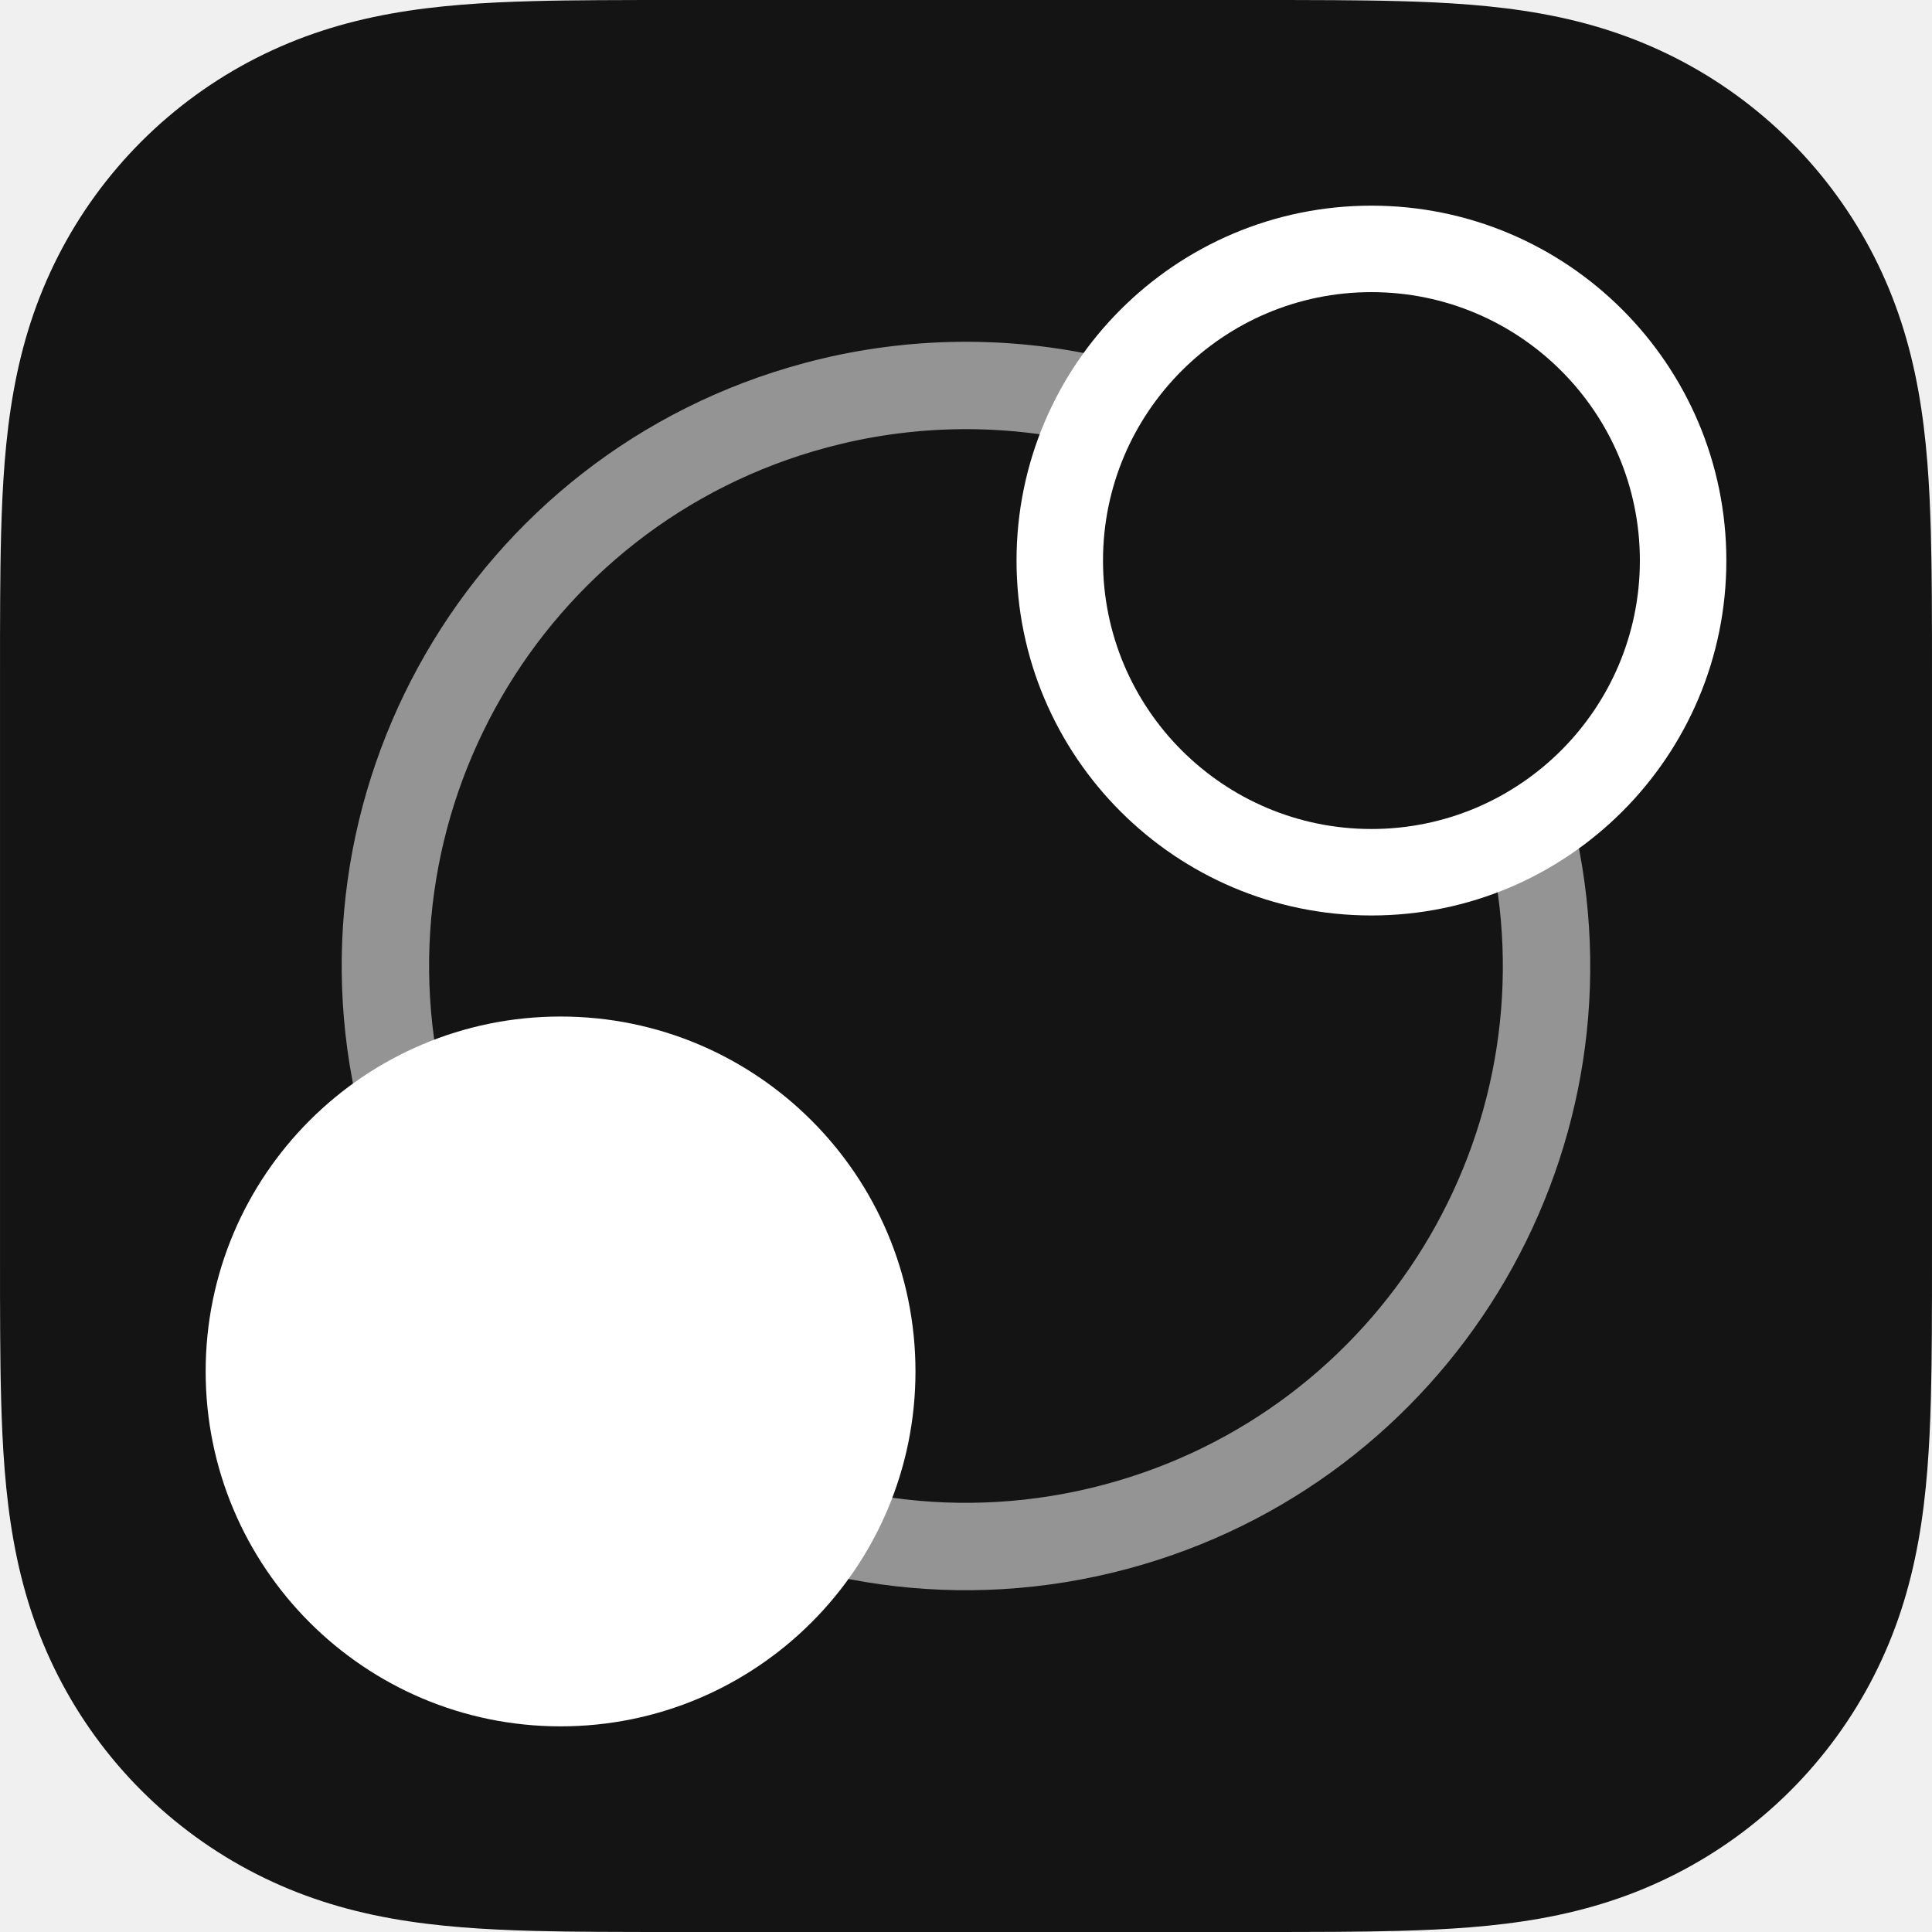
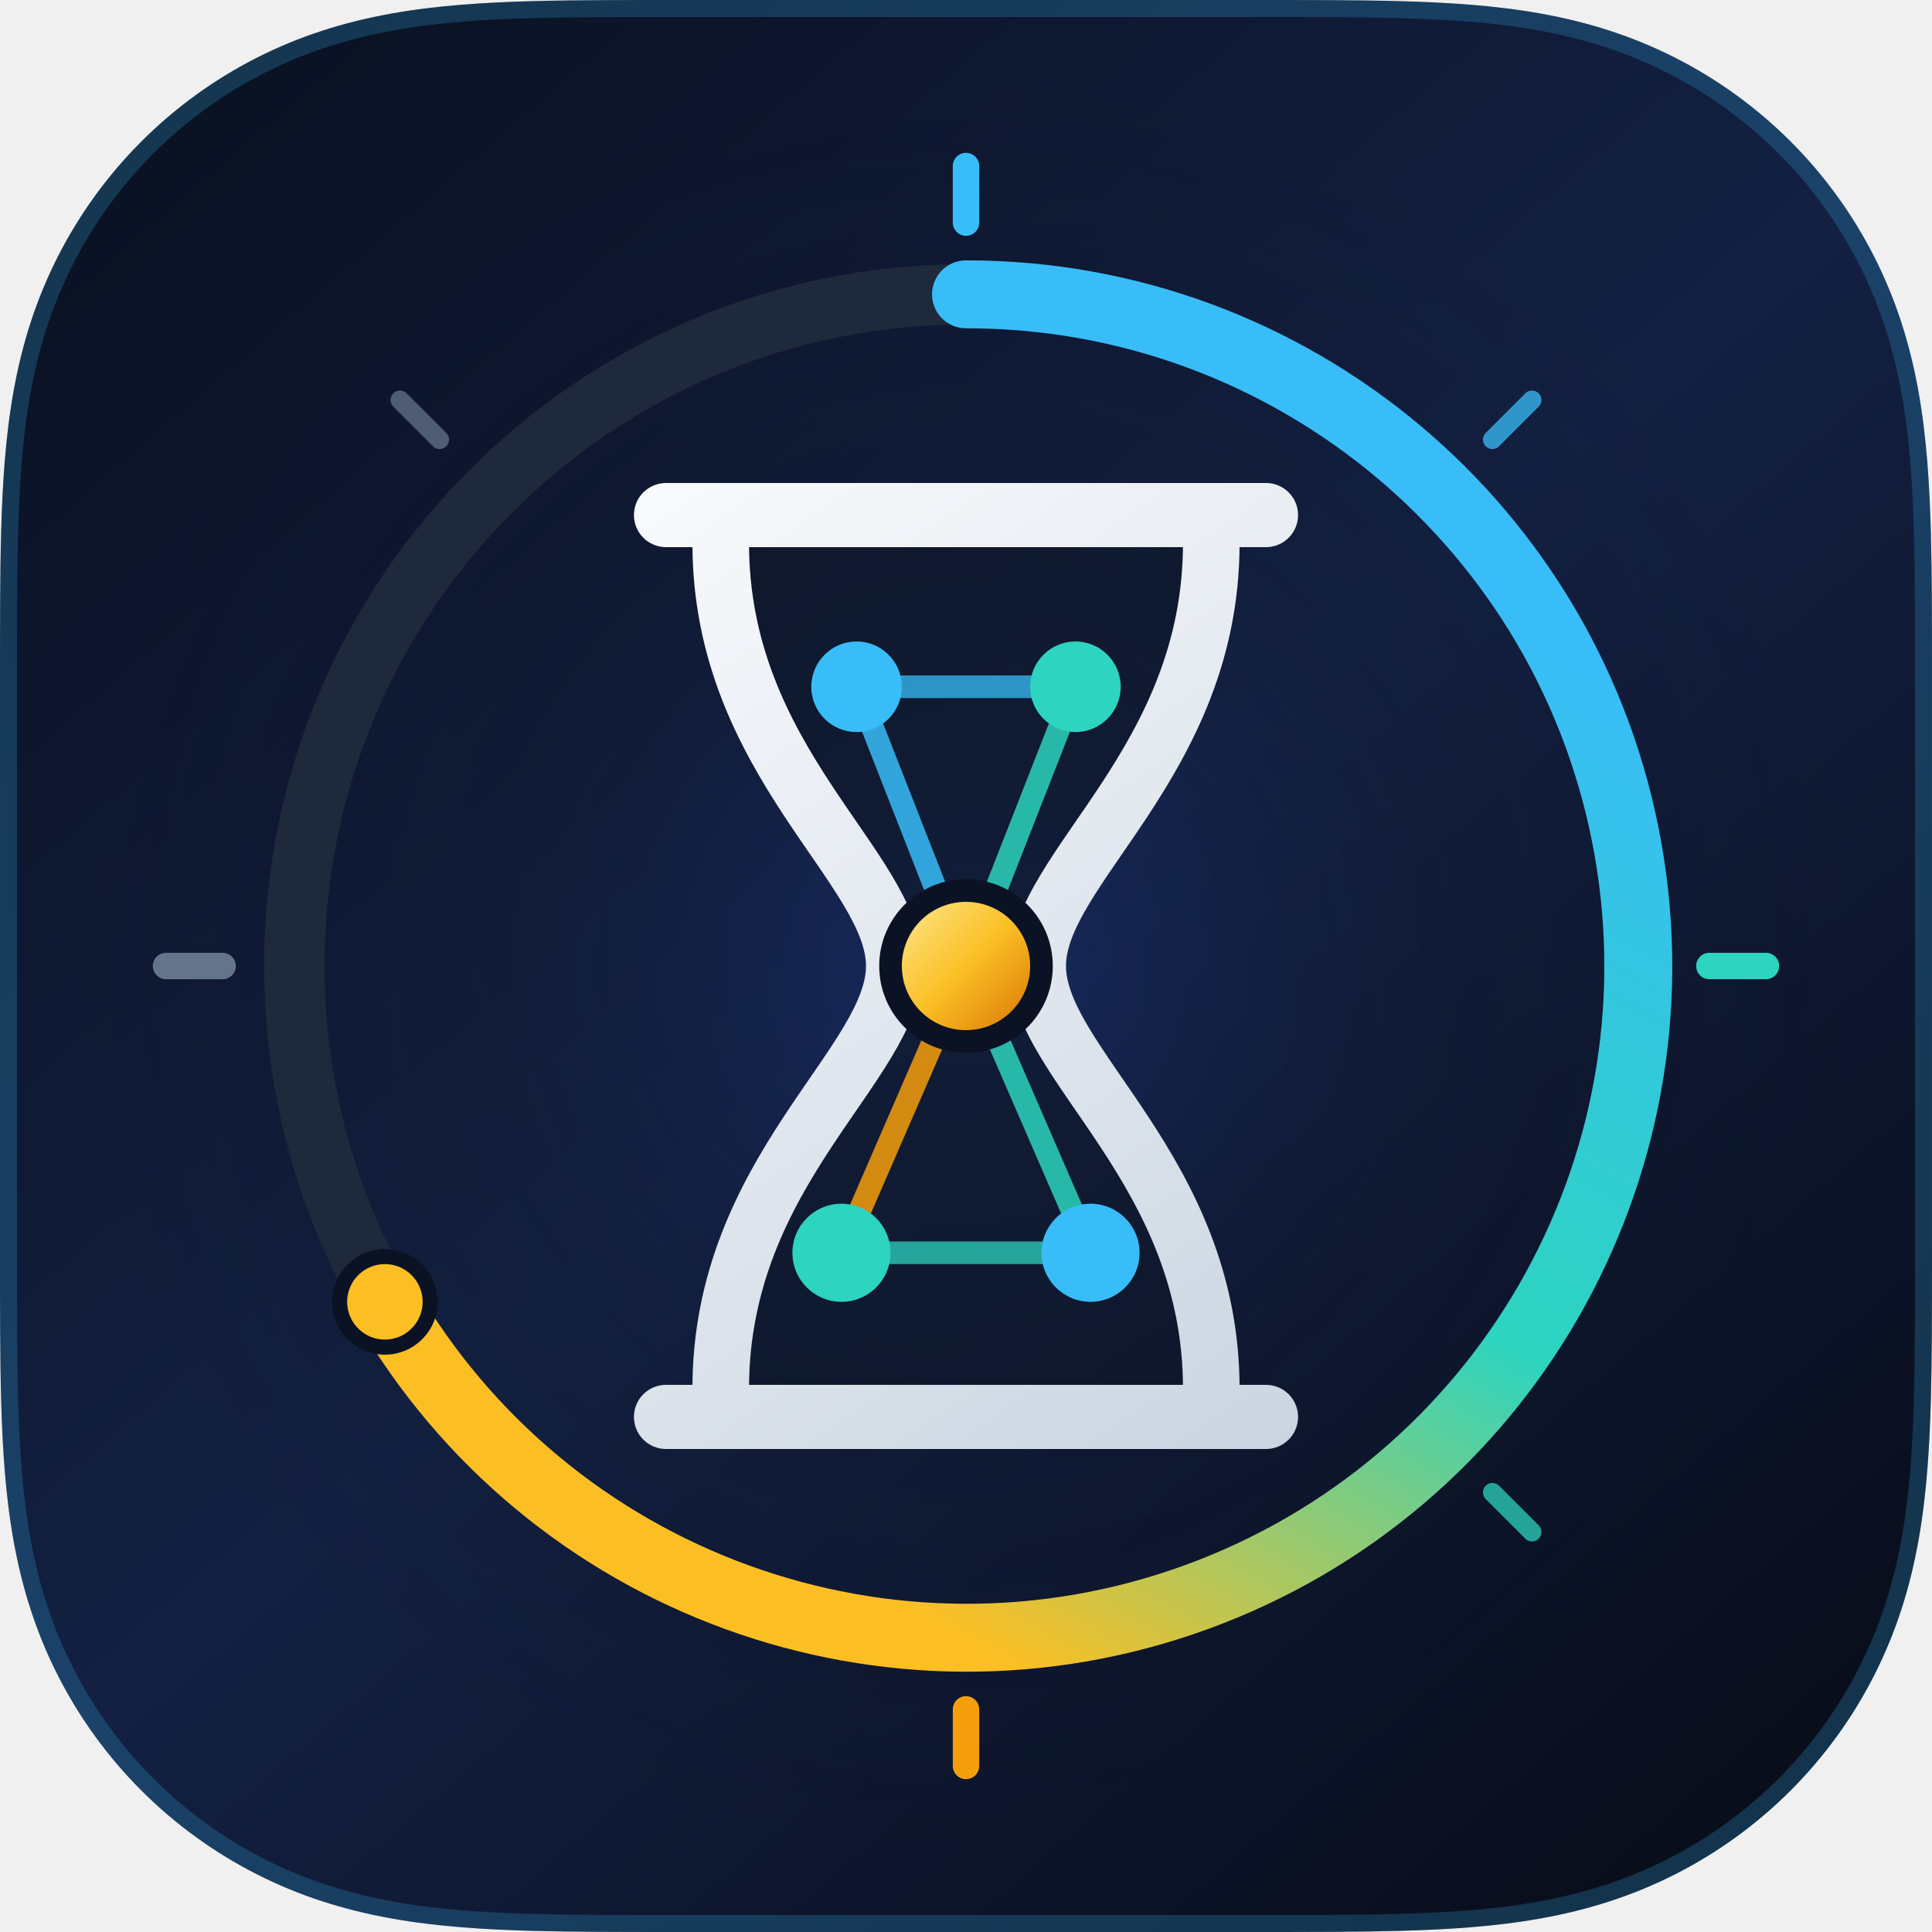
- <svg xmlns="http://www.w3.org/2000/svg" width="100%" height="100%" viewBox="0 0 1024 1024" version="1.1" xml:space="preserve" style="fill-rule:evenodd;clip-rule:evenodd;stroke-linejoin:round;stroke-miterlimit:2;">
-   <path d="M1023.994,665.998C1023.994,679.668 1024,693.336 1023.914,707.006C1023.847,718.519 1023.715,730.031 1023.403,741.541C1022.723,766.623 1021.247,791.924 1016.788,816.727C1012.265,841.89 1004.883,865.309 993.246,888.171C981.808,910.642 966.862,931.205 949.033,949.033C931.205,966.862 910.642,981.808 888.171,993.246C865.309,1004.883 841.89,1012.265 816.727,1016.788C791.924,1021.247 766.623,1022.723 741.541,1023.403C730.031,1023.715 718.519,1023.847 707.006,1023.914C693.336,1024 679.668,1023.994 665.998,1023.994L358.002,1023.994C344.332,1023.994 330.664,1024 316.994,1023.914C305.481,1023.847 293.969,1023.715 282.459,1023.403C257.377,1022.723 232.076,1021.247 207.272,1016.788C182.11,1012.265 158.691,1004.883 135.829,993.246C113.358,981.808 92.795,966.862 74.967,949.033C57.138,931.205 42.192,910.642 30.754,888.171C19.117,865.309 11.735,841.89 7.212,816.727C2.753,791.924 1.277,766.623 0.597,741.541C0.285,730.031 0.153,718.519 0.086,707.006C0,693.336 0.006,679.668 0.006,665.998L0.006,358.002C0.006,344.332 0,330.664 0.086,316.994C0.153,305.481 0.285,293.969 0.597,282.459C1.277,257.377 2.753,232.076 7.212,207.272C11.735,182.11 19.117,158.691 30.754,135.829C42.192,113.358 57.138,92.795 74.967,74.967C92.795,57.138 113.358,42.192 135.829,30.754C158.691,19.117 182.11,11.735 207.272,7.212C232.076,2.753 257.377,1.277 282.459,0.597C293.969,0.285 305.481,0.153 316.994,0.086C330.664,0 344.332,0.006 358.002,0.006L665.998,0.006C679.668,0.006 693.336,0 707.006,0.086C718.519,0.153 730.031,0.285 741.541,0.597C766.623,1.277 791.924,2.753 816.727,7.212C841.89,11.735 865.309,19.117 888.171,30.754C910.642,42.192 931.205,57.138 949.033,74.967C966.862,92.795 981.808,113.358 993.246,135.829C1004.883,158.691 1012.265,182.11 1016.788,207.272C1021.247,232.076 1022.723,257.377 1023.403,282.459C1023.715,293.969 1023.847,305.481 1023.914,316.994C1024,330.664 1023.994,344.332 1023.994,358.002L1023.994,665.998Z" style="fill:rgb(20,20,20);" />
-   <g transform="matrix(1,0,0,1,0.001713,-0.000688)">
-     <g transform="matrix(0.939904,0,0,0.939904,30.76943,30.76674)">
-       <g transform="matrix(-0.232199,0,0,0.232199,1384.404,-416.7918)">
-         <g transform="matrix(0.573992,-2.142166,2.142166,0.573992,-5516.073,4432.117)">
-           <path d="M1234.728,3305.937C871.642,3324.965 587,3624.915 587,3988.5C587,4365.734 893.266,4672 1270.5,4672C1647.734,4672 1954,4365.734 1954,3988.5C1954,3880.637 1928.472,3774.304 1879.503,3678.197L1794.243,3721.64C1836.356,3804.292 1858.31,3895.737 1858.31,3988.5C1858.31,4312.921 1594.921,4576.31 1270.5,4576.31C946.079,4576.31 682.69,4312.921 682.69,3988.5C682.69,3675.817 927.482,3417.86 1239.736,3401.496L1234.728,3305.937Z" style="fill:rgb(148,148,148);" />
-         </g>
-         <g transform="matrix(1.261034,0,0,1.261034,1170.373,-2014.261)">
-           <path d="M1270.5,3305C893.266,3305 587,3611.266 587,3988.5C587,4365.734 893.266,4672 1270.5,4672C1647.734,4672 1954,4365.734 1954,3988.5C1954,3611.266 1647.734,3305 1270.5,3305ZM1270.5,3471.537C1555.819,3471.537 1787.463,3703.181 1787.463,3988.5C1787.463,4273.819 1555.819,4505.463 1270.5,4505.463C985.181,4505.463 753.537,4273.819 753.537,3988.5C753.537,3703.181 985.181,3471.537 1270.5,3471.537Z" style="fill:white;" />
-         </g>
-         <g transform="matrix(1.261034,0,0,1.261034,3139.627,-45.00741)">
-           <circle cx="1270.5" cy="3988.5" r="683.5" style="fill:white;" />
-         </g>
-       </g>
-     </g>
+ <svg xmlns="http://www.w3.org/2000/svg" width="1024" height="1024" viewBox="0 0 1024 1024" version="1.1">
+   <defs>
+     <linearGradient id="bgGrad" x1="12%" y1="6%" x2="88%" y2="94%">
+       <stop offset="0%" stop-color="#0b1224" />
+       <stop offset="50%" stop-color="#132042" />
+       <stop offset="100%" stop-color="#090e1c" />
+     </linearGradient>
+     <radialGradient id="centerGlow" cx="50%" cy="50%" r="48%">
+       <stop offset="0%" stop-color="#1e3a8a" stop-opacity="0.45" />
+       <stop offset="55%" stop-color="#0f172a" stop-opacity="0.15" />
+       <stop offset="100%" stop-color="#090e1c" stop-opacity="0" />
+     </radialGradient>
+     <linearGradient id="chronoArc" gradientUnits="userSpaceOnUse" x1="512" y1="156" x2="204" y2="690">
+       <stop offset="0%" stop-color="#38bdf8" />
+       <stop offset="55%" stop-color="#2dd4bf" />
+       <stop offset="100%" stop-color="#fbbf24" />
+     </linearGradient>
+     <linearGradient id="glassBody" gradientUnits="userSpaceOnUse" x1="340" y1="260" x2="684" y2="764">
+       <stop offset="0%" stop-color="#f8fafc" />
+       <stop offset="100%" stop-color="#cbd5e1" />
+     </linearGradient>
+     <linearGradient id="goldNode" x1="0%" y1="0%" x2="100%" y2="100%">
+       <stop offset="0%" stop-color="#fde68a" />
+       <stop offset="50%" stop-color="#fbbf24" />
+       <stop offset="100%" stop-color="#d97706" />
+     </linearGradient>
+     <clipPath id="squircleClip">
+       <path d="M1023.994,665.998C1023.994,679.668 1024,693.336 1023.914,707.006C1023.847,718.519 1023.715,730.031 1023.403,741.541C1022.723,766.623 1021.247,791.924 1016.788,816.727C1012.265,841.89 1004.883,865.309 993.246,888.171C981.808,910.642 966.862,931.205 949.033,949.033C931.205,966.862 910.642,981.808 888.171,993.246C865.309,1004.883 841.89,1012.265 816.727,1016.788C791.924,1021.247 766.623,1022.723 741.541,1023.403C730.031,1023.715 718.519,1023.847 707.006,1023.914C693.336,1024 679.668,1023.994 665.998,1023.994L358.002,1023.994C344.332,1023.994 330.664,1024 316.994,1023.914C305.481,1023.847 293.969,1023.715 282.459,1023.403C257.377,1022.723 232.076,1021.247 207.272,1016.788C182.11,1012.265 158.691,1004.883 135.829,993.246C113.358,981.808 92.795,966.862 74.967,949.033C57.138,931.205 42.192,910.642 30.754,888.171C19.117,865.309 11.735,841.89 7.212,816.727C2.753,791.924 1.277,766.623 0.597,741.541C0.285,730.031 0.153,718.519 0.086,707.006C0,693.336 0.006,679.668 0.006,665.998L0.006,358.002C0.006,344.332 0,330.664 0.086,316.994C0.153,305.481 0.285,293.969 0.597,282.459C1.277,257.377 2.753,232.076 7.212,207.272C11.735,182.11 19.117,158.691 30.754,135.829C42.192,113.358 57.138,92.795 74.967,74.967C92.795,57.138 113.358,42.192 135.829,30.754C158.691,19.117 182.11,11.735 207.272,7.212C232.076,2.753 257.377,1.277 282.459,0.597C293.969,0.285 305.481,0.153 316.994,0.086C330.664,0 344.332,0.006 358.002,0.006L665.998,0.006C679.668,0.006 693.336,0 707.006,0.086C718.519,0.153 730.031,0.285 741.541,0.597C766.623,1.277 791.924,2.753 816.727,7.212C841.89,11.735 865.309,19.117 888.171,30.754C910.642,42.192 931.205,57.138 949.033,74.967C966.862,92.795 981.808,113.358 993.246,135.829C1004.883,158.691 1012.265,182.11 1016.788,207.272C1021.247,232.076 1022.723,257.377 1023.403,282.459C1023.715,293.969 1023.847,305.481 1023.914,316.994C1024,330.664 1023.994,344.332 1023.994,358.002L1023.994,665.998Z" />
+     </clipPath>
+   </defs>
+   <g clip-path="url(#squircleClip)">
+     <rect x="0" y="0" width="1024" height="1024" fill="url(#bgGrad)" />
+     <circle cx="512" cy="512" r="500" fill="url(#centerGlow)" />
+     <path d="M1023.994,665.998C1023.994,679.668 1024,693.336 1023.914,707.006C1023.847,718.519 1023.715,730.031 1023.403,741.541C1022.723,766.623 1021.247,791.924 1016.788,816.727C1012.265,841.89 1004.883,865.309 993.246,888.171C981.808,910.642 966.862,931.205 949.033,949.033C931.205,966.862 910.642,981.808 888.171,993.246C865.309,1004.883 841.89,1012.265 816.727,1016.788C791.924,1021.247 766.623,1022.723 741.541,1023.403C730.031,1023.715 718.519,1023.847 707.006,1023.914C693.336,1024 679.668,1023.994 665.998,1023.994L358.002,1023.994C344.332,1023.994 330.664,1024 316.994,1023.914C305.481,1023.847 293.969,1023.715 282.459,1023.403C257.377,1022.723 232.076,1021.247 207.272,1016.788C182.11,1012.265 158.691,1004.883 135.829,993.246C113.358,981.808 92.795,966.862 74.967,949.033C57.138,931.205 42.192,910.642 30.754,888.171C19.117,865.309 11.735,841.89 7.212,816.727C2.753,791.924 1.277,766.623 0.597,741.541C0.285,730.031 0.153,718.519 0.086,707.006C0,693.336 0.006,679.668 0.006,665.998L0.006,358.002C0.006,344.332 0,330.664 0.086,316.994C0.153,305.481 0.285,293.969 0.597,282.459C1.277,257.377 2.753,232.076 7.212,207.272C11.735,182.11 19.117,158.691 30.754,135.829C42.192,113.358 57.138,92.795 74.967,74.967C92.795,57.138 113.358,42.192 135.829,30.754C158.691,19.117 182.11,11.735 207.272,7.212C232.076,2.753 257.377,1.277 282.459,0.597C293.969,0.285 305.481,0.153 316.994,0.086C330.664,0 344.332,0.006 358.002,0.006L665.998,0.006C679.668,0.006 693.336,0 707.006,0.086C718.519,0.153 730.031,0.285 741.541,0.597C766.623,1.277 791.924,2.753 816.727,7.212C841.89,11.735 865.309,19.117 888.171,30.754C910.642,42.192 931.205,57.138 949.033,74.967C966.862,92.795 981.808,113.358 993.246,135.829C1004.883,158.691 1012.265,182.11 1016.788,207.272C1021.247,232.076 1022.723,257.377 1023.403,282.459C1023.715,293.969 1023.847,305.481 1023.914,316.994C1024,330.664 1023.994,344.332 1023.994,358.002L1023.994,665.998Z" fill="none" stroke="#38bdf8" stroke-opacity="0.22" stroke-width="18" />
+     <circle cx="512" cy="512" r="356" fill="none" stroke="#1e293b" stroke-width="32" />
+     <path d="M 512 156 A 356 356 0 1 1 204 690" fill="none" stroke="url(#chronoArc)" stroke-width="36" stroke-linecap="round" />
+     <line x1="512" y1="88" x2="512" y2="118" stroke="#38bdf8" stroke-width="14" stroke-linecap="round" />
+     <line x1="906" y1="512" x2="936" y2="512" stroke="#2dd4bf" stroke-width="14" stroke-linecap="round" />
+     <line x1="512" y1="906" x2="512" y2="936" stroke="#f59e0b" stroke-width="14" stroke-linecap="round" />
+     <line x1="88" y1="512" x2="118" y2="512" stroke="#64748b" stroke-width="14" stroke-linecap="round" />
+     <line x1="791" y1="233" x2="812" y2="212" stroke="#38bdf8" stroke-opacity="0.75" stroke-width="10" stroke-linecap="round" />
+     <line x1="791" y1="791" x2="812" y2="812" stroke="#2dd4bf" stroke-opacity="0.75" stroke-width="10" stroke-linecap="round" />
+     <line x1="212" y1="212" x2="233" y2="233" stroke="#64748b" stroke-opacity="0.75" stroke-width="10" stroke-linecap="round" />
+     <path d="M 382 288 C 382 404, 474 460, 474 512 C 474 564, 382 620, 382 736 L 642 736 C 642 620, 550 564, 550 512 C 550 460, 642 404, 642 288 Z" fill="#0f172a" fill-opacity="0.7" />
+     <line x1="454" y1="364" x2="570" y2="364" stroke="#38bdf8" stroke-width="12" stroke-opacity="0.75" stroke-linecap="round" />
+     <line x1="454" y1="364" x2="512" y2="512" stroke="#38bdf8" stroke-width="12" stroke-opacity="0.85" stroke-linecap="round" />
+     <line x1="570" y1="364" x2="512" y2="512" stroke="#2dd4bf" stroke-width="12" stroke-opacity="0.85" stroke-linecap="round" />
+     <line x1="512" y1="512" x2="446" y2="664" stroke="#f59e0b" stroke-width="12" stroke-opacity="0.85" stroke-linecap="round" />
+     <line x1="512" y1="512" x2="578" y2="664" stroke="#2dd4bf" stroke-width="12" stroke-opacity="0.85" stroke-linecap="round" />
+     <line x1="446" y1="664" x2="578" y2="664" stroke="#2dd4bf" stroke-width="12" stroke-opacity="0.75" stroke-linecap="round" />
+     <rect x="336" y="256" width="352" height="34" rx="17" fill="url(#glassBody)" />
+     <rect x="336" y="734" width="352" height="34" rx="17" fill="url(#glassBody)" />
+     <path d="M 382 288 C 382 404, 474 460, 474 512 C 474 564, 382 620, 382 736" fill="none" stroke="url(#glassBody)" stroke-width="30" stroke-linecap="round" />
+     <path d="M 642 288 C 642 404, 550 460, 550 512 C 550 564, 642 620, 642 736" fill="none" stroke="url(#glassBody)" stroke-width="30" stroke-linecap="round" />
+     <circle cx="454" cy="364" r="24" fill="#38bdf8" />
+     <circle cx="570" cy="364" r="24" fill="#2dd4bf" />
+     <circle cx="446" cy="664" r="26" fill="#2dd4bf" />
+     <circle cx="578" cy="664" r="26" fill="#38bdf8" />
+     <circle cx="512" cy="512" r="46" fill="#0b1224" />
+     <circle cx="512" cy="512" r="34" fill="url(#goldNode)" />
+     <circle cx="204" cy="690" r="24" fill="#fbbf24" stroke="#0b1224" stroke-width="8" />
  </g>
</svg>
